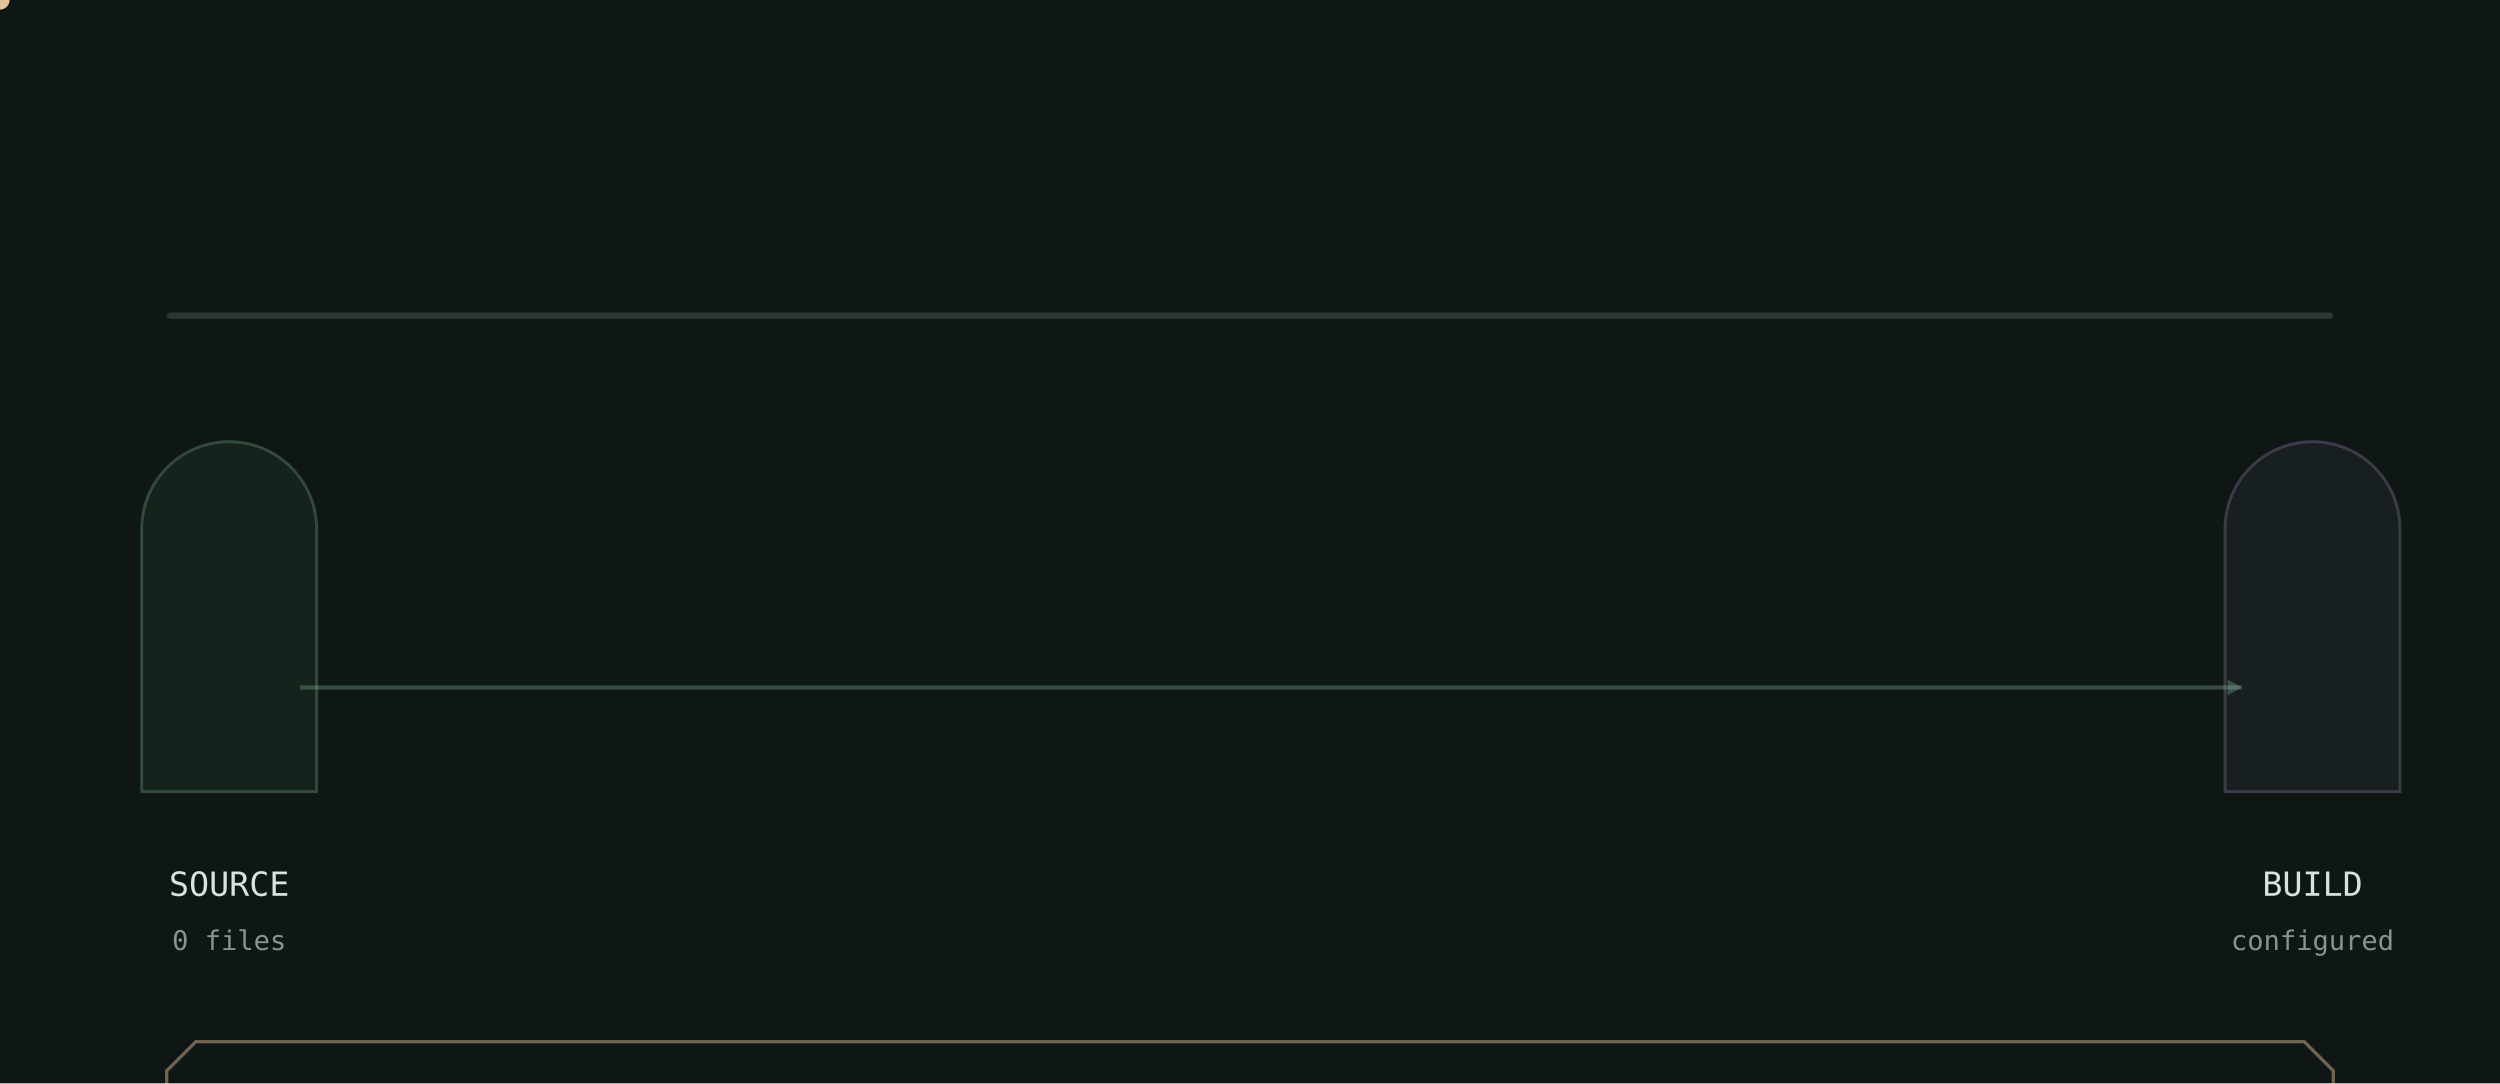
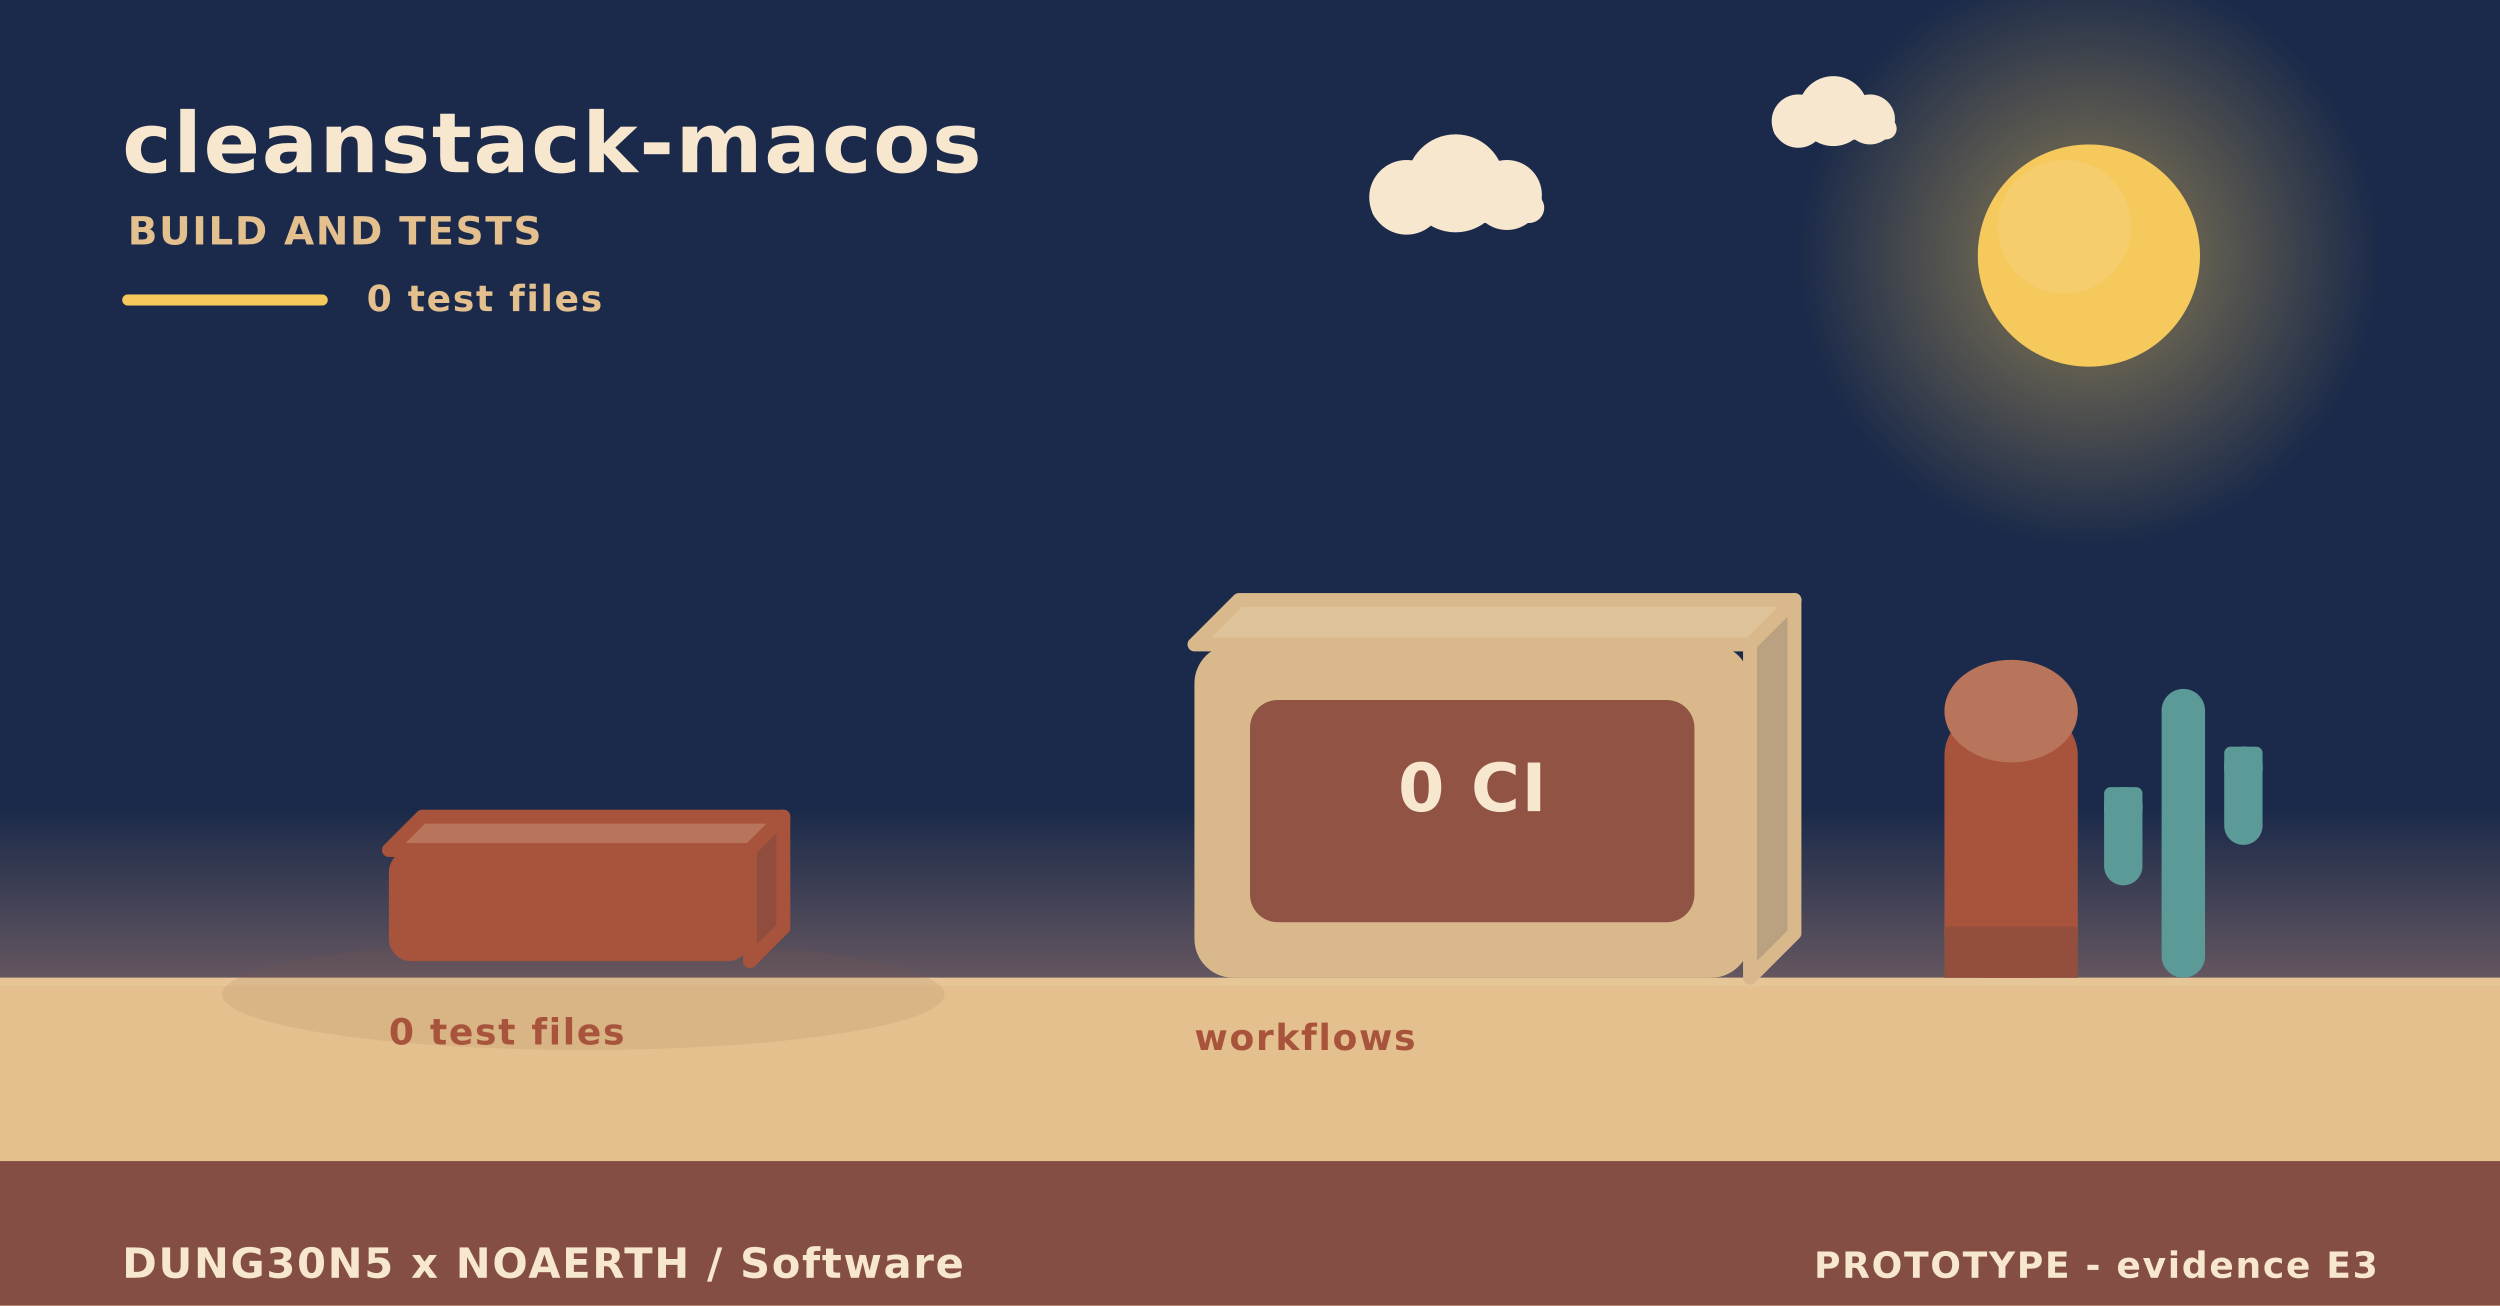
- <svg xmlns="http://www.w3.org/2000/svg" viewBox="0 0 1200 520" width="1200" height="520" role="img" aria-label="cleanstack-macos build evidence">
-   <rect width="1200" height="520" fill="#0f1714" />
-   <defs>
-     <linearGradient id="gb" x1="0" y1="0" x2="1" y2="1">
-       <stop offset="0%" stop-color="#95d5b2" />
-       <stop offset="100%" stop-color="#b8a1e6" />
-     </linearGradient>
-   </defs>
-   <rect x="80.00" y="150.00" width="1040.00" height="3.00" rx="2.00" fill="rgba(240,248,244,0.140)" opacity="1.00" />
-   <path d="M68.00,380.00 L68.00,254.00 A42.00,42.00 0 0 1 152.00,254.00 L152.00,380.00 Z" fill="rgba(149,213,178,0.100)" opacity="0.55" stroke="rgba(149,213,178,0.450)" stroke-width="1.4" />
-   <polygon points="-192.26,189.00 -136.83,221.00 -136.83,157.00 -192.26,125.00" fill="#947c60" opacity="0.95" />
-   <polygon points="-247.68,221.00 -192.26,253.00 -192.26,189.00 -247.68,157.00" fill="#907eb3" opacity="0.95" />
-   <polygon points="-192.26,125.00 -136.83,157.00 -192.26,189.00 -247.68,157.00" fill="#95d5b2" opacity="0.95" />
-   <text x="110" y="430" font-family="ui-monospace,Menlo,monospace" font-size="16" fill="rgba(240,248,244,0.900)" text-anchor="middle">SOURCE</text>
-   <text x="110" y="456" font-family="ui-monospace,Menlo,monospace" font-size="13" fill="rgba(240,248,244,0.550)" text-anchor="middle">0 files</text>
-   <path d="M1068.00,380.00 L1068.00,254.00 A42.00,42.00 0 0 1 1152.00,254.00 L1152.00,380.00 Z" fill="rgba(184,161,230,0.100)" opacity="0.55" stroke="rgba(184,161,230,0.450)" stroke-width="1.4" />
-   <polygon points="673.77,689.00 729.19,721.00 729.19,657.00 673.77,625.00" fill="#947c60" opacity="0.95" />
-   <polygon points="618.34,721.00 673.77,753.00 673.77,689.00 618.34,657.00" fill="#907eb3" opacity="0.95" />
-   <polygon points="673.77,625.00 729.19,657.00 673.77,689.00 618.34,657.00" fill="#b8a1e6" opacity="0.95" />
-   <text x="1110" y="430" font-family="ui-monospace,Menlo,monospace" font-size="16" fill="rgba(240,248,244,0.900)" text-anchor="middle">BUILD</text>
-   <text x="1110" y="456" font-family="ui-monospace,Menlo,monospace" font-size="13" fill="rgba(240,248,244,0.550)" text-anchor="middle">configured</text>
-   <line x1="144.00" y1="330.00" x2="1076.00" y2="330.00" stroke="rgba(149,213,178,0.500)" stroke-width="2.00" opacity="0.55" />
-   <polygon points="1076.00,330.00 1069.20,326.20 1069.20,333.80" fill="rgba(149,213,178,0.500)" opacity="0.55" />
-   <g opacity="0.9">
-     <circle cx="0.00" cy="0.00" r="4.60" fill="#ffd6a5" opacity="1.00" />
-     <animateTransform attributeName="transform" type="translate" values="144.00,330.00 1076.00,330.00" dur="3.9s" begin="0.0s" repeatCount="indefinite" />
-     <animateTransform attributeName="transform" type="translate" values="1076.00,330.00 144.00,330.00" dur="3.9s" begin="1.95s" repeatCount="indefinite" />
+ <svg xmlns="http://www.w3.org/2000/svg" width="900" height="470" viewBox="0 0 900 470" role="img" aria-label="cleanstack-macos - how it is verified">
+   <linearGradient id="skyb" x1="0" y1="0" x2="0" y2="1">
+     <stop offset="0" stop-color="#1b2a4a" />
+     <stop offset="0.62" stop-color="#1b2a4a" />
+     <stop offset="1" stop-color="#f3ad8a" />
+   </linearGradient>
+   <rect width="900" height="470" fill="url(#skyb)" />
+   <radialGradient id="sunb">
+     <stop offset="0.35" stop-color="#f5c95c" stop-opacity="0.34" />
+     <stop offset="1" stop-color="#f5c95c" stop-opacity="0" />
+   </radialGradient>
+   <circle cx="752" cy="92" r="104" fill="url(#sunb)" />
+   <circle cx="752" cy="92" r="40" fill="#f5c95c" />
+   <circle cx="743.2" cy="81.6" r="24" fill="#f5d27e" opacity="0.5" />
+   <g>
+     <circle cx="524" cy="66" r="17.64" fill="#f6e7ce" />
+     <circle cx="506.36" cy="71.04" r="13.44" fill="#f6e7ce" />
+     <circle cx="542.48" cy="70.2" r="12.6" fill="#f6e7ce" />
+     <rect x="493.76" y="69.36" width="62.16" height="10.92" rx="5.46" fill="#f6e7ce" />
+     <animateTransform attributeName="transform" type="translate" values="0 0;24 0;0 0" dur="36s" begin="0s" repeatCount="indefinite" />
  </g>
-   <path d="M94.00,500.00 H1106.00 L1120.00,514.00 V546.00 L1106.00,560.00 H94.00 L80.00,546.00 V514.00 Z" fill="none" stroke="rgba(255,214,165,0.500)" stroke-width="1.60" opacity="0.80" />
-   <text x="600" y="536" font-family="ui-monospace,Menlo,monospace" font-size="16" fill="rgba(255,214,165,0.950)" text-anchor="middle">no test suite present in this repository — shown as measured, not implied</text>
+   <g>
+     <circle cx="660" cy="40" r="12.6" fill="#f6e7ce" />
+     <circle cx="647.4" cy="43.6" r="9.6" fill="#f6e7ce" />
+     <circle cx="673.2" cy="43" r="9" fill="#f6e7ce" />
+     <rect x="638.4" y="42.4" width="44.4" height="7.8" rx="3.9" fill="#f6e7ce" />
+     <animateTransform attributeName="transform" type="translate" values="0 0;-18 0;0 0" dur="46s" begin="3s" repeatCount="indefinite" />
+   </g>
+   <rect x="0" y="352" width="900" height="118" fill="#e3c08d" />
+   <rect x="0" y="352" width="900" height="3" fill="#e6c596" />
+   <text x="44" y="62" font-family="Verdana,DejaVu Sans,sans-serif" font-size="30" font-weight="700" letter-spacing="0.6" fill="#f6e7ce" text-anchor="start">cleanstack-macos</text>
+   <text x="46" y="88" font-family="Verdana,DejaVu Sans,sans-serif" font-size="14" font-weight="700" letter-spacing="0.6" fill="#e3c08d" text-anchor="start">BUILD AND TESTS</text>
+   <rect x="44" y="106" width="74" height="4" rx="2" fill="#f5c95c" />
+   <text x="132" y="112" font-family="Verdana,DejaVu Sans,sans-serif" font-size="13" font-weight="700" letter-spacing="0.6" fill="#e3c08d" text-anchor="start">0 test files</text>
+   <ellipse cx="210" cy="358" rx="130" ry="20" fill="rgba(138,90,68,0.11)" />
+   <g>
+     <path d="M140,306 L270,306 L282,294 L152,294 Z" fill="#b9745c" stroke="#a8543c" stroke-width="5" stroke-linejoin="round" />
+     <path d="M270,306 L282,294 L282,334 L270,346 Z" fill="#904d3e" stroke="#a8543c" stroke-width="5" stroke-linejoin="round" />
+     <rect x="140" y="306" width="130" height="40" rx="8" fill="#a8543c" />
+     <animateTransform attributeName="transform" type="translate" values="0 10;0 0" dur="0.8s" begin="0.5s" fill="freeze" />
+   </g>
+   <text x="140" y="376" font-family="Verdana,DejaVu Sans,sans-serif" font-size="13" font-weight="700" letter-spacing="0.6" fill="#a8543c" text-anchor="start">0 test files</text>
+   <path d="M430,232 L630,232 L646,216 L446,216 Z" fill="#dfc39b" stroke="#d9b98c" stroke-width="5" stroke-linejoin="round" />
+   <path d="M630,232 L646,216 L646,336 L630,352 Z" fill="#b9a181" stroke="#d9b98c" stroke-width="5" stroke-linejoin="round" />
+   <rect x="430" y="232" width="200" height="120" rx="14" fill="#d9b98c" />
+   <rect x="450" y="252" width="160" height="80" rx="10" fill="#8c4c3f" opacity="0.94" />
+   <text x="530" y="292" font-family="Verdana,DejaVu Sans,sans-serif" font-size="24" font-weight="700" letter-spacing="0.6" fill="#f6e7ce" text-anchor="middle">0 CI</text>
+   <text x="430" y="378" font-family="Verdana,DejaVu Sans,sans-serif" font-size="13" font-weight="700" letter-spacing="0.6" fill="#a8543c" text-anchor="start">workflows</text>
+   <rect x="700" y="256" width="48" height="96" rx="16" fill="#a8543c" />
+   <ellipse cx="724" cy="256" rx="24" ry="18.46" fill="#b9745c" />
+   <rect x="700" y="333.54" width="48" height="18.46" fill="#944e3e" />
+   <rect x="778.18" y="248" width="15.64" height="104" rx="7.82" fill="#5b9a97" />
+   <rect x="757.48" y="283.36" width="13.8" height="35.36" rx="6.9" fill="#5b9a97" />
+   <rect x="757.48" y="283.36" width="13.8" height="10.4" rx="2.3" fill="#5b9a97" />
+   <rect x="800.72" y="268.8" width="13.8" height="35.36" rx="6.9" fill="#5b9a97" />
+   <rect x="800.72" y="268.8" width="13.8" height="10.4" rx="2.3" fill="#5b9a97" />
+   <rect x="0" y="418" width="900" height="52" rx="0" fill="#7e4740" opacity="0.94" />
+   <text x="44" y="460" font-family="Verdana,DejaVu Sans,sans-serif" font-size="15" font-weight="700" letter-spacing="0.6" fill="#f6e7ce" text-anchor="start">DUNG30N5 x NOAERTH  /  Software</text>
+   <text x="856" y="460" font-family="Verdana,DejaVu Sans,sans-serif" font-size="13" font-weight="700" letter-spacing="0.6" fill="#f6e7ce" text-anchor="end">PROTOTYPE  -  evidence E3</text>
</svg>
